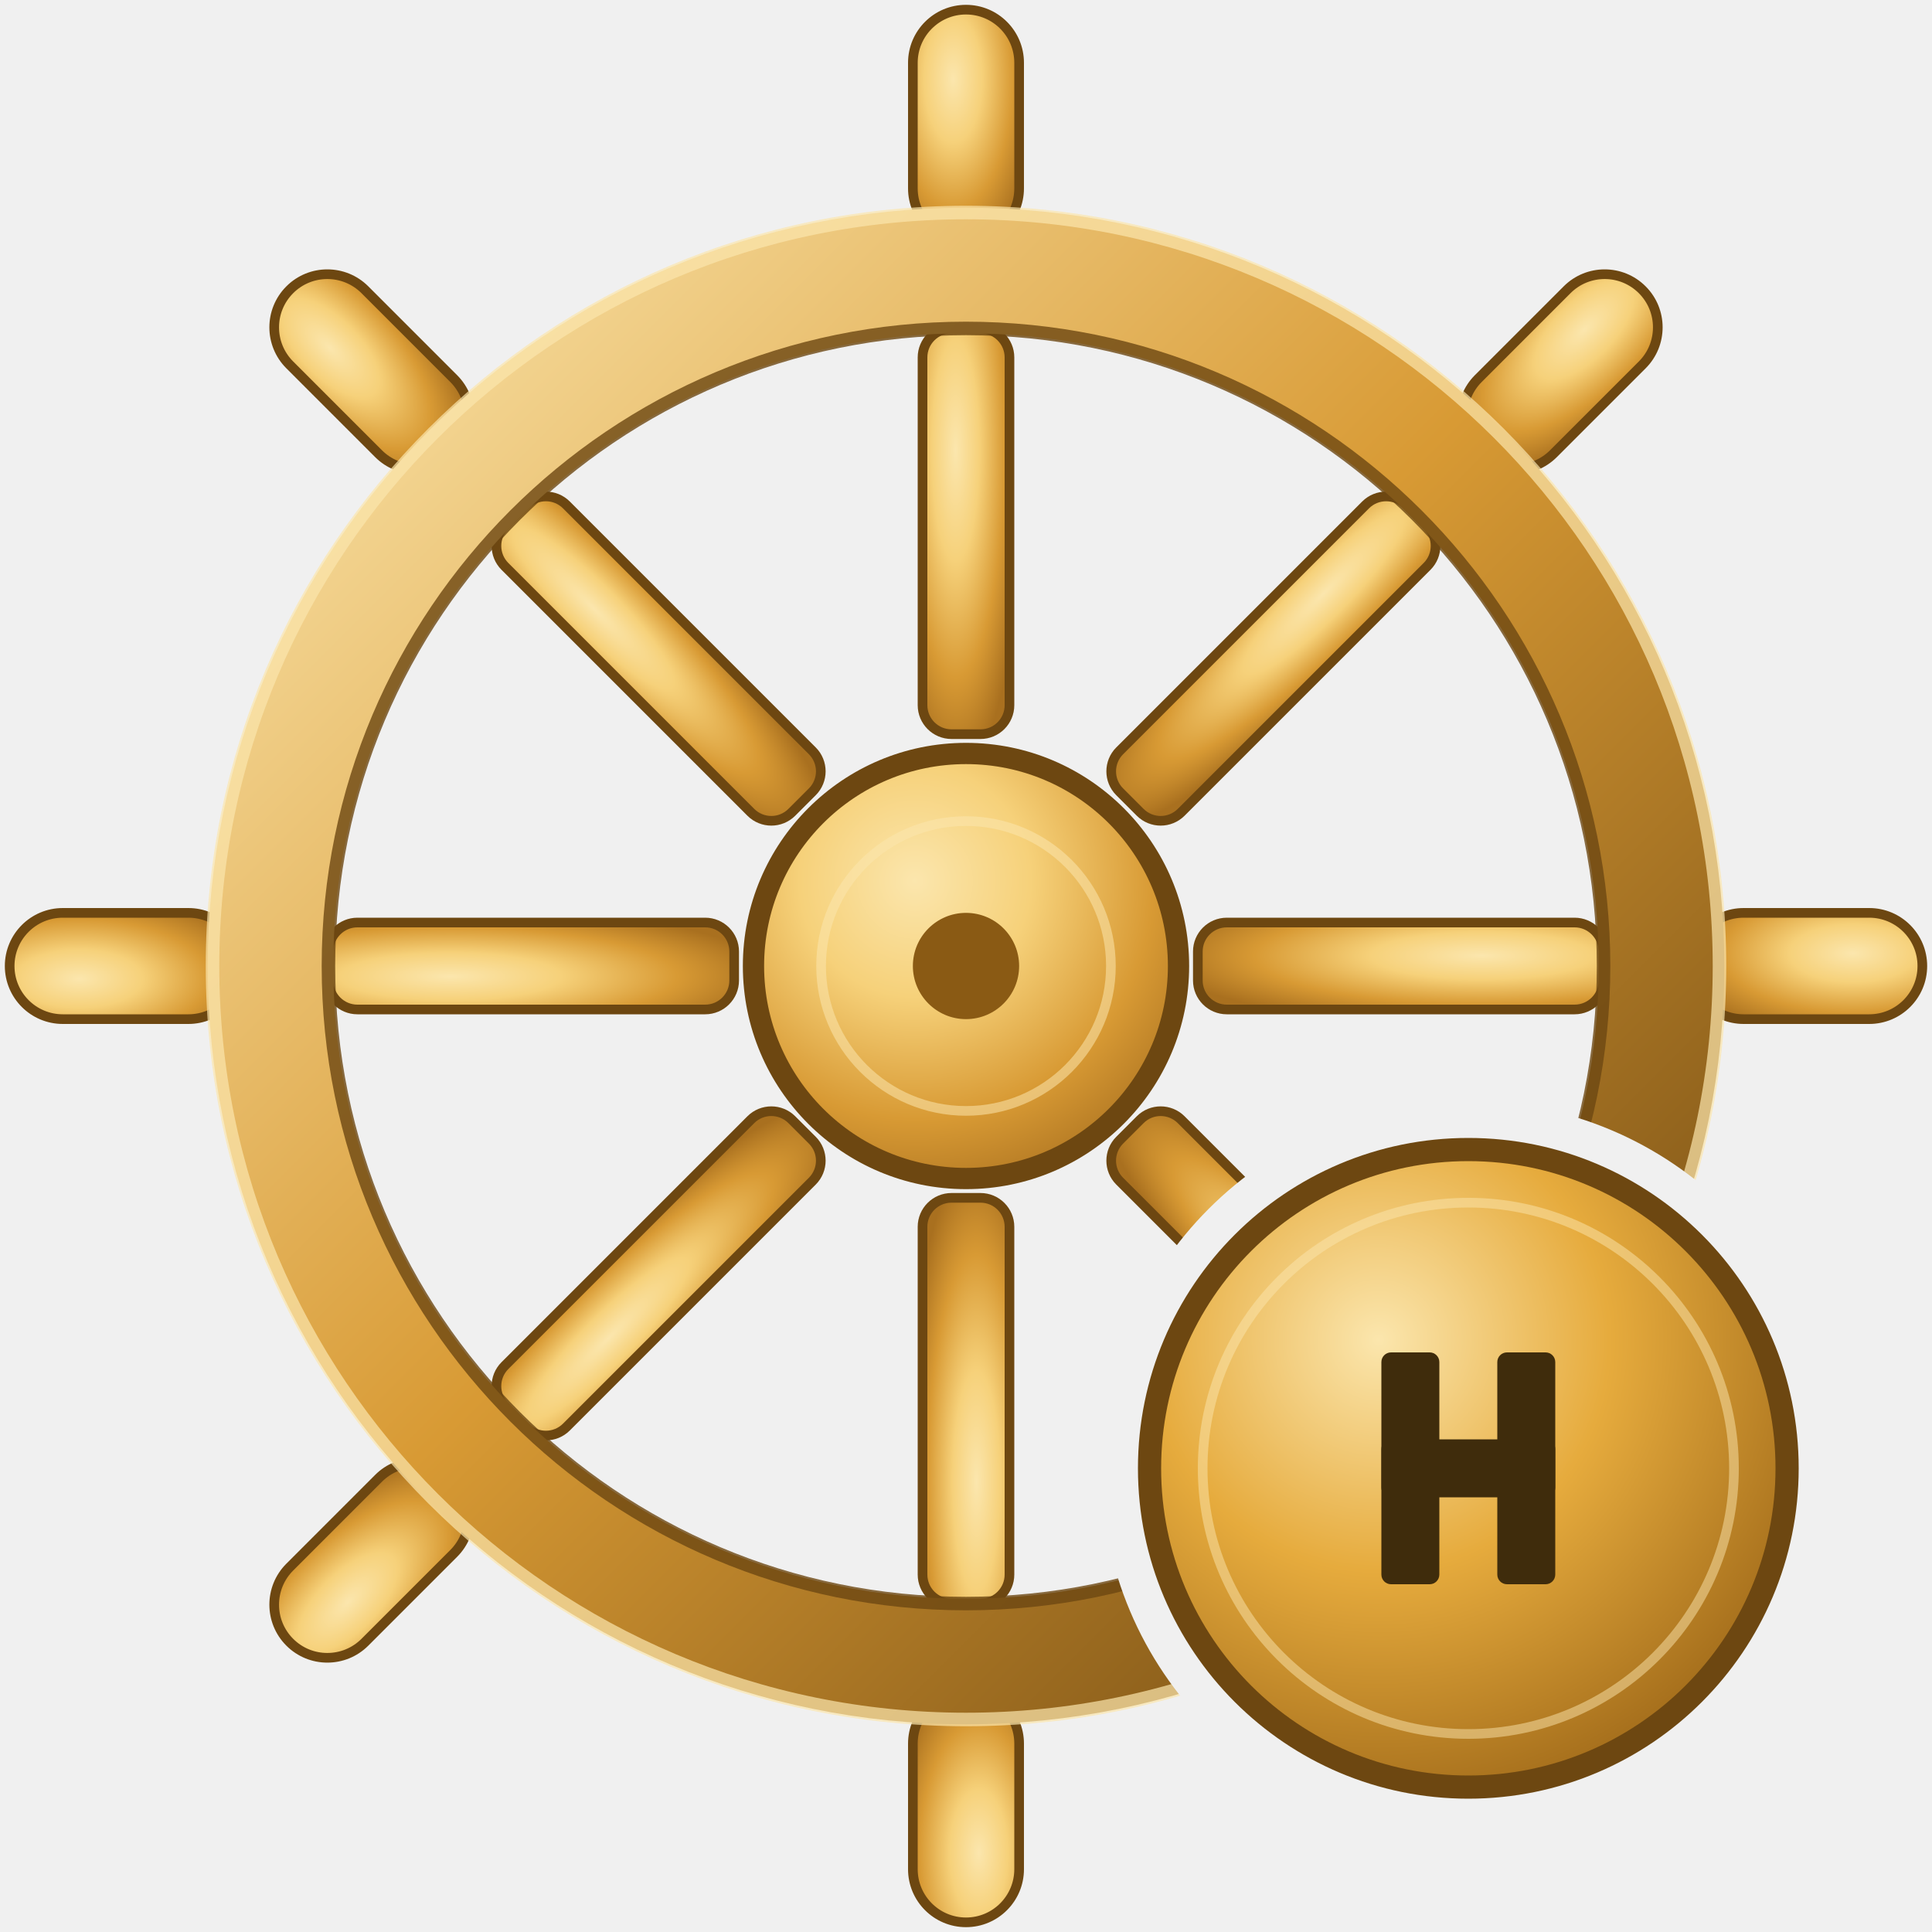
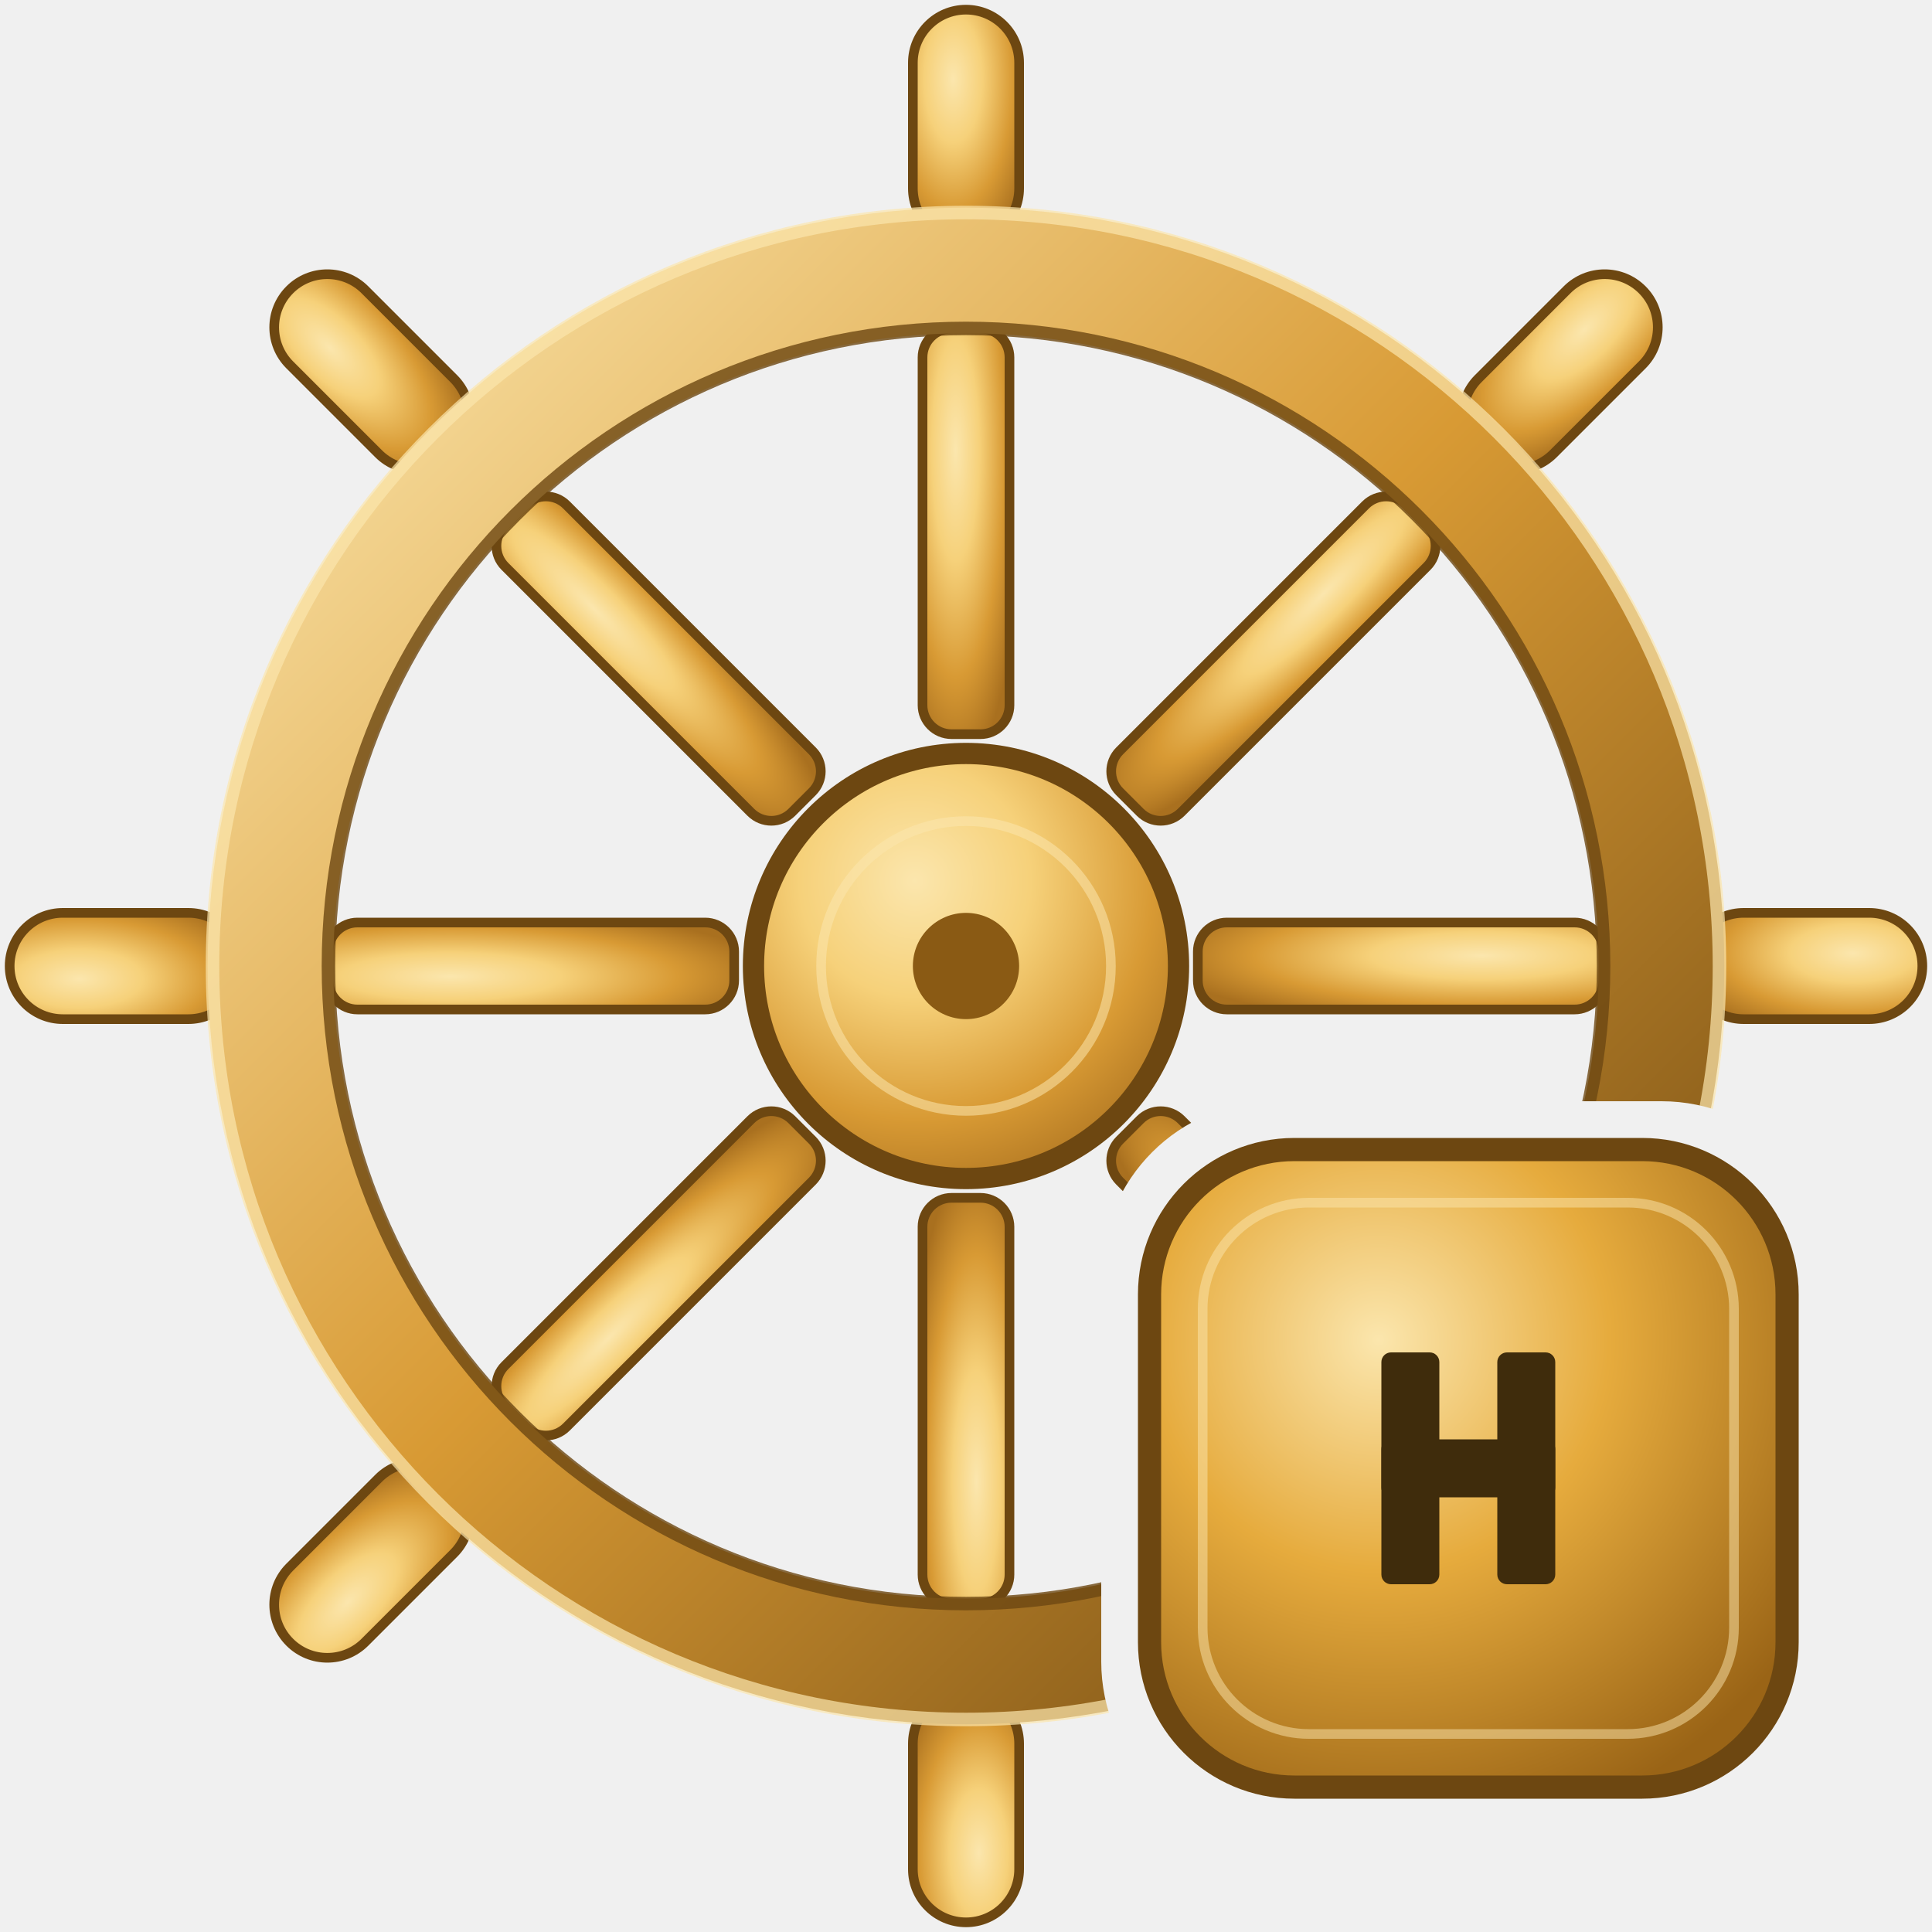
<svg xmlns="http://www.w3.org/2000/svg" viewBox="0 0 200 200" width="200" height="200" role="img" aria-label="HeDE — the Helm Desktop Environment">
  <defs>
    <radialGradient id="brass" cx="38%" cy="30%" r="80%">
      <stop offset="0%" stop-color="#fbe6ad" />
      <stop offset="34%" stop-color="#f6d17a" />
      <stop offset="70%" stop-color="#d89a34" />
      <stop offset="100%" stop-color="#a9701f" />
    </radialGradient>
    <radialGradient id="seal" cx="36%" cy="30%" r="80%">
      <stop offset="0%" stop-color="#fbe6ad" />
      <stop offset="45%" stop-color="#e6ab3d" />
      <stop offset="100%" stop-color="#9a6416" />
    </radialGradient>
    <linearGradient id="rim" x1="0" y1="0" x2="1" y2="1">
      <stop offset="0%" stop-color="#fbe6ad" />
      <stop offset="48%" stop-color="#d89a34" />
      <stop offset="100%" stop-color="#6d4711" />
    </linearGradient>
    <mask id="notch">
      <rect x="0" y="0" width="200" height="200" fill="white" />
-       <circle cx="152" cy="152" r="38" fill="black" />
+       <rect x="114" y="114" width="76" height="76" rx="18" fill="black" />
    </mask>
    <g id="unit">
      <rect x="95.5" y="34" width="9" height="42" rx="3" fill="url(#brass)" />
      <rect x="94.5" y="1" width="11" height="24" rx="5.5" fill="url(#brass)" />
    </g>
  </defs>
  <g mask="url(#notch)">
    <g stroke="#6d4711" stroke-width="1">
      <use href="#unit" />
      <use href="#unit" transform="rotate(45 100 100)" />
      <use href="#unit" transform="rotate(90 100 100)" />
      <use href="#unit" transform="rotate(135 100 100)" />
      <use href="#unit" transform="rotate(180 100 100)" />
      <use href="#unit" transform="rotate(225 100 100)" />
      <use href="#unit" transform="rotate(270 100 100)" />
      <use href="#unit" transform="rotate(315 100 100)" />
    </g>
    <circle cx="100" cy="100" r="72" fill="none" stroke="url(#rim)" stroke-width="13" />
    <circle cx="100" cy="100" r="78" fill="none" stroke="#fbe6ad" stroke-width="1.4" opacity=".7" />
    <circle cx="100" cy="100" r="66" fill="none" stroke="#6d4711" stroke-width="1.4" opacity=".8" />
    <circle cx="100" cy="100" r="22" fill="url(#brass)" stroke="#6d4711" stroke-width="2.2" />
    <circle cx="100" cy="100" r="15" fill="none" stroke="#fbe6ad" stroke-width="1" opacity=".55" />
    <circle cx="100" cy="100" r="5.5" fill="#8a5a14" />
  </g>
-   <circle cx="152" cy="152" r="33" fill="url(#seal)" stroke="#6d4711" stroke-width="2.4" />
-   <circle cx="152" cy="152" r="27.5" fill="none" stroke="#fbe6ad" stroke-width="1" opacity=".5" />
+   <rect x="119" y="119" width="66" height="66" rx="15" fill="url(#seal)" stroke="#6d4711" stroke-width="2.4" />
+   <rect x="124.5" y="124.5" width="55" height="55" rx="11" fill="none" stroke="#fbe6ad" stroke-width="1" opacity=".5" />
  <g fill="#3f2c0c">
    <rect x="143" y="140" width="6" height="24" rx="1" />
    <rect x="155" y="140" width="6" height="24" rx="1" />
    <rect x="143" y="149" width="18" height="6" rx="1" />
  </g>
</svg>
